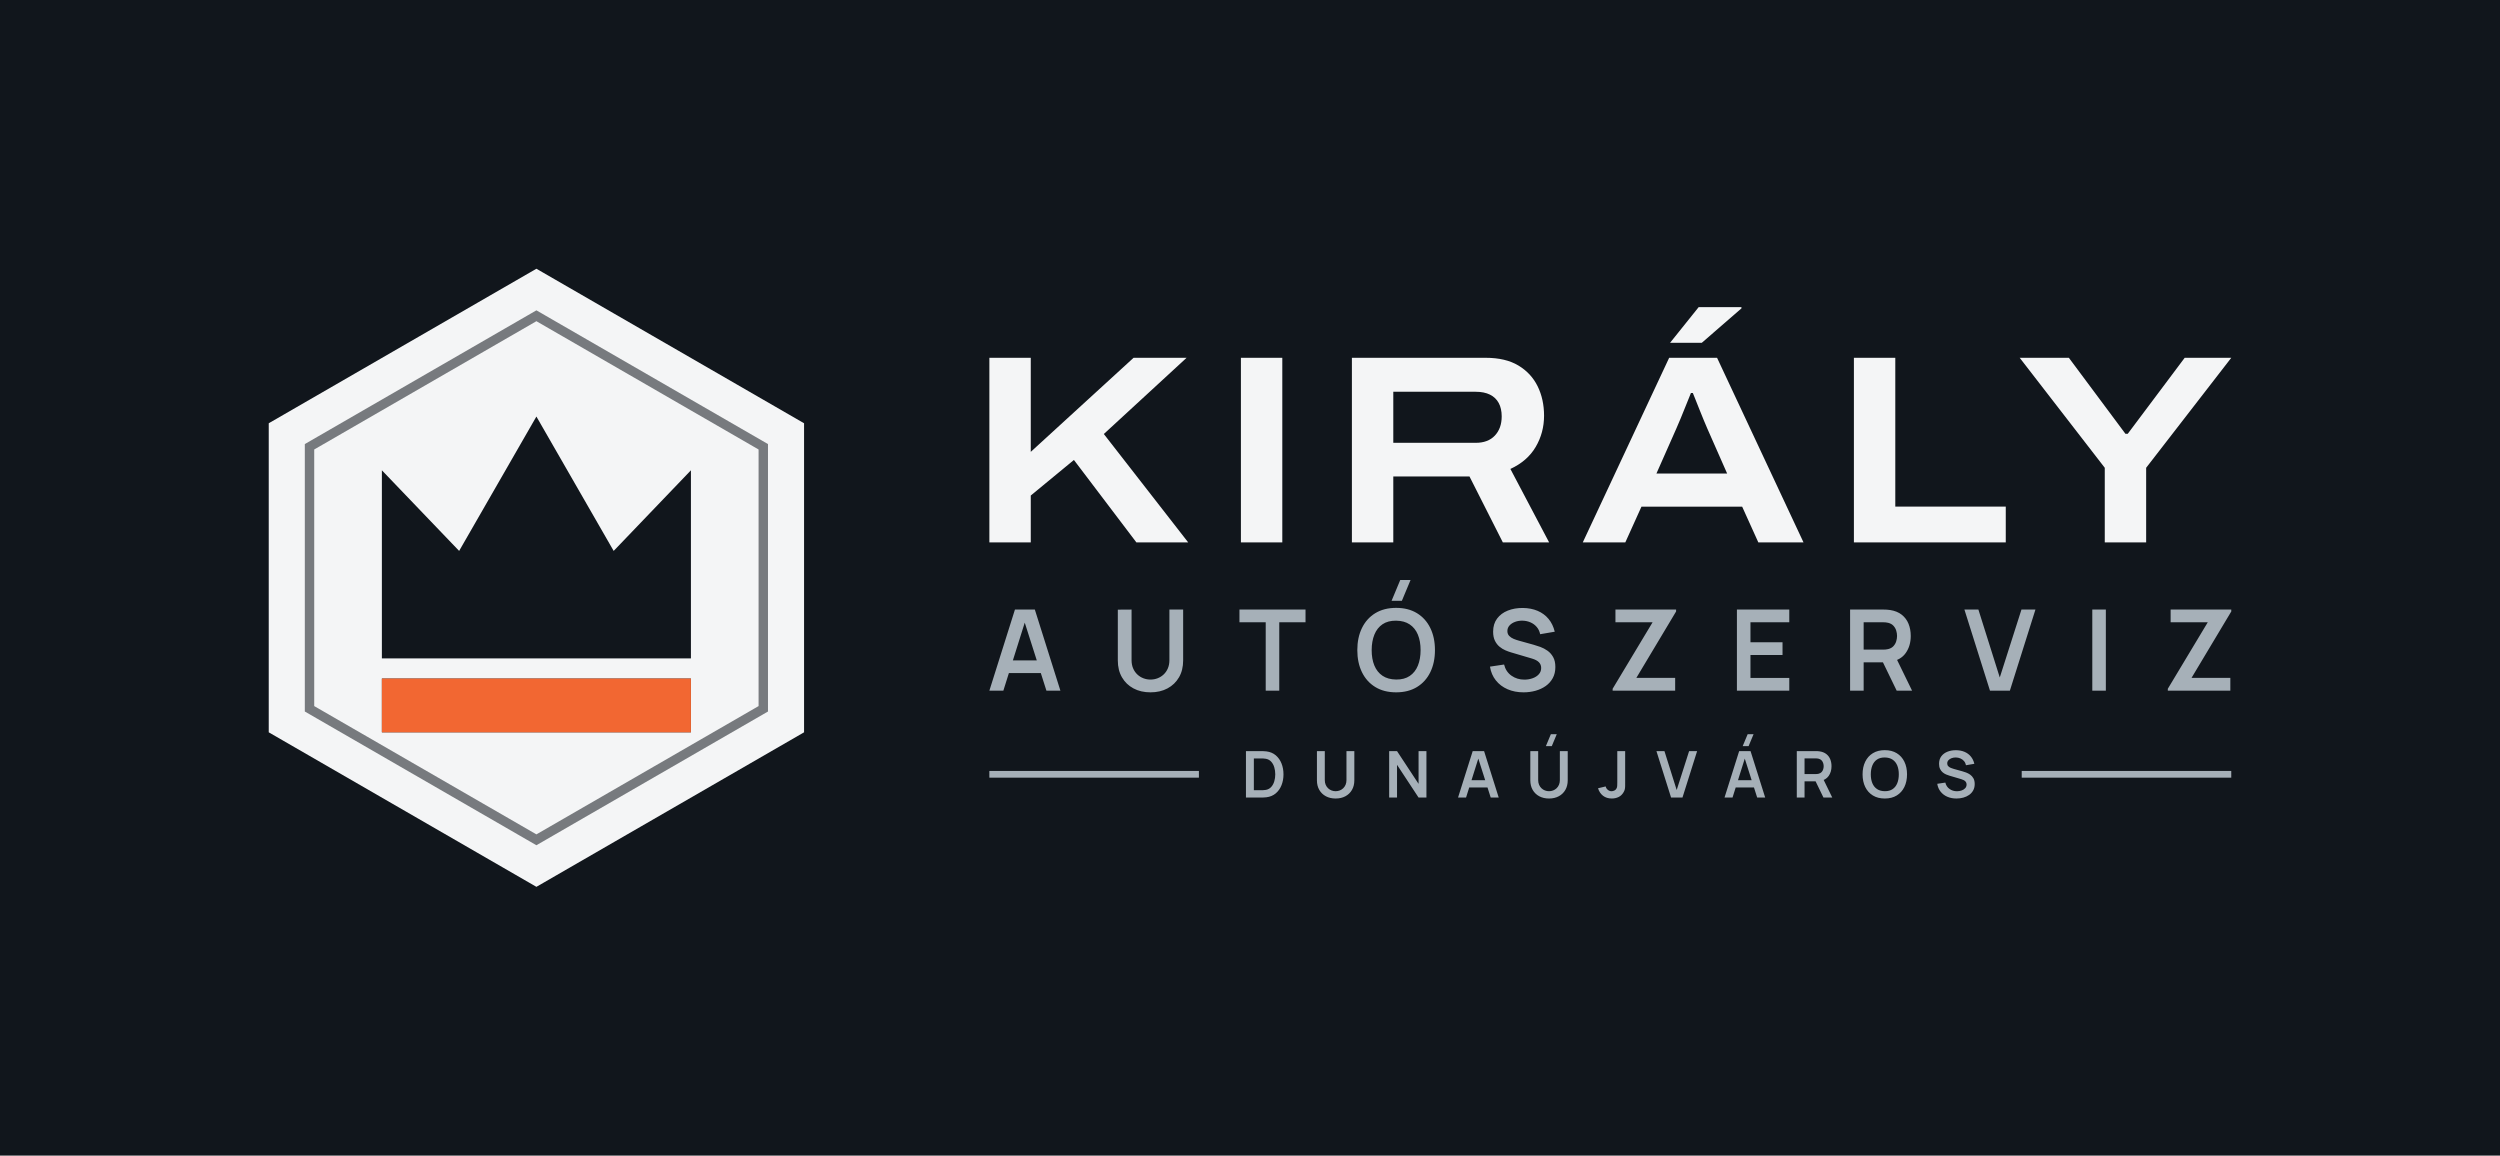
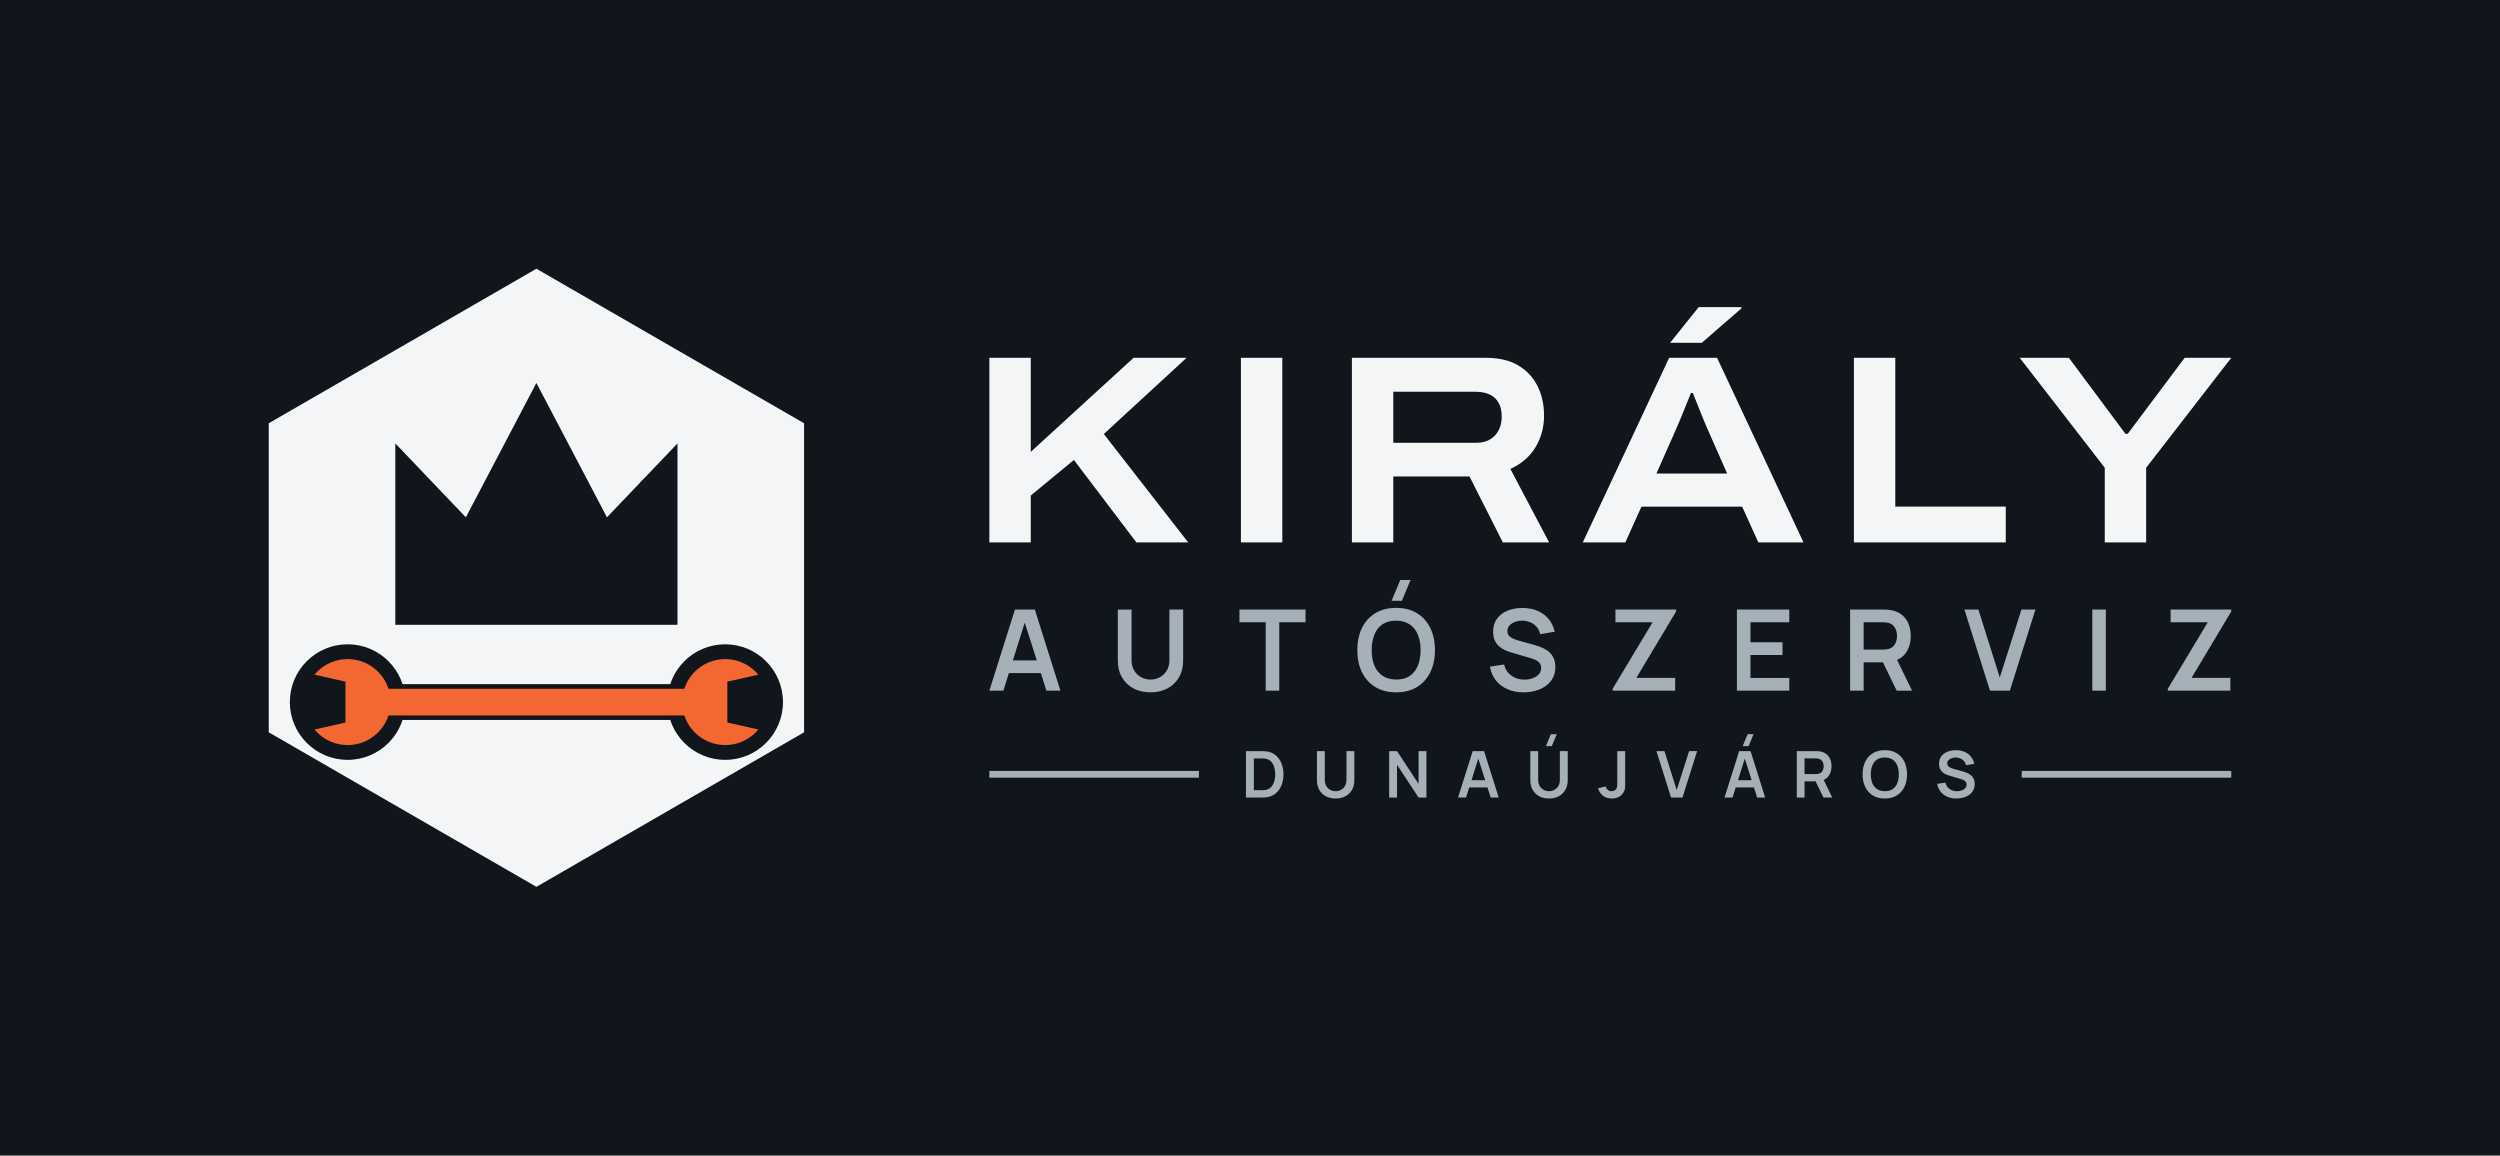
<svg xmlns="http://www.w3.org/2000/svg" viewBox="-29.84 -36 372.11 172" width="1488.44" height="688" role="img">
  <rect x="-29.84" y="-36" width="372.11" height="172" fill="#11161C" />
  <defs>
    <mask id="anya2" maskUnits="userSpaceOnUse" x="0" y="0" width="100" height="100">
      <rect width="100" height="100" fill="#000" />
      <path d="M89.84 73 L50 96 L10.16 73 L10.16 27 L50 4 L89.84 27Z" fill="#fff" />
-       <path d="M27 62 L27 34 L38.5 46 L50 26 L61.5 46 L73 34 L73 62Z" fill="#000" />
-       <rect x="27" y="65" width="46" height="8" fill="#000" />
+       <path d="M29 57 L29 30 L39.5 41 L50 21 L60.5 41 L71 30 L71 57Z" fill="#000" />
+       <rect x="21.9" y="65.83" width="56.2" height="5.33" fill="#000" />
+       <circle cx="21.9" cy="68.5" r="8.6" fill="#000" />
+       <circle cx="78.1" cy="68.5" r="8.6" fill="#000" />
+     </mask>
+     <mask id="kulcs2" maskUnits="userSpaceOnUse" x="0" y="0" width="100" height="100">
+       <rect width="100" height="100" fill="#000" />
+       <rect x="21.9" y="66.52" width="56.2" height="3.97" fill="#fff" />
+       <circle cx="21.9" cy="68.5" r="6.4" fill="#fff" />
+       <circle cx="78.1" cy="68.5" r="6.4" fill="#fff" />
+       <path d="M14.5 63.86L21.58 65.46V71.54L14.5 73.14Z" fill="#000" />
+       <path d="M85.5 63.86L78.42 65.46V71.54L85.5 73.14Z" fill="#000" />
    </mask>
  </defs>
  <rect width="100" height="100" fill="#F4F5F6" mask="url(#anya2)" />
-   <path d="M83.77 69.5 L50 89 L16.23 69.5 L16.23 30.5 L50 11 L83.77 30.5Z" fill="none" stroke="#11161C" stroke-width="1.4" opacity="0.55" />
-   <rect x="27" y="65" width="46" height="8" fill="#F26732" />
+   <rect width="100" height="100" fill="#F26732" mask="url(#kulcs2)" />
  <path d="M117.422 44.729V17.256H123.583V31.258L138.887 17.256H146.779L134.458 28.599L147.013 44.729H139.302L130.006 32.463L123.583 37.757V44.729ZM154.862 44.729V17.256H161.023V44.729ZM171.382 44.729V17.256H191.291Q194.256 17.256 196.169 18.408Q198.082 19.56 199.033 21.505Q199.984 23.45 199.984 25.873Q199.984 28.399 198.742 30.517Q197.5 32.634 194.972 33.799L200.736 44.729H193.847L188.882 34.916H177.543V44.729ZM177.543 29.911H189.813Q191.656 29.911 192.667 28.827Q193.679 27.744 193.679 25.981Q193.679 24.808 193.237 23.986Q192.794 23.165 191.931 22.739Q191.067 22.312 189.813 22.312H177.543ZM205.749 44.729 218.604 17.256H225.735L238.6 44.729H231.875L229.472 39.417H214.48L212.08 44.729ZM216.71 34.479H227.233L224.272 27.762Q224.088 27.338 223.765 26.564Q223.441 25.79 223.11 24.948Q222.779 24.106 222.502 23.417Q222.225 22.729 222.131 22.5H221.844Q221.527 23.291 221.111 24.318Q220.696 25.345 220.312 26.288Q219.929 27.23 219.672 27.788ZM218.741 15.023 222.997 9.713H229.36L229.372 9.892L223.462 15.023ZM246.102 44.729V17.256H252.263V39.405H268.706V44.729ZM283.442 44.729V33.627L270.782 17.256H278.099L286.522 28.572H286.858L295.339 17.256H302.272L289.602 33.627V44.729Z" fill="#F4F5F6" />
  <path d="M117.422 66.799 121.228 54.729H124.189L127.994 66.799H125.913L122.463 55.97H122.91L119.504 66.799ZM119.546 64.181V62.295H125.882V64.181ZM141.402 67.05Q139.963 67.05 138.868 66.464Q137.773 65.878 137.157 64.814Q136.541 63.751 136.541 62.315V54.743L138.586 54.729V62.262Q138.586 62.943 138.817 63.479Q139.047 64.015 139.443 64.388Q139.839 64.762 140.347 64.956Q140.855 65.15 141.402 65.15Q141.964 65.15 142.472 64.953Q142.979 64.755 143.372 64.381Q143.765 64.008 143.992 63.472Q144.219 62.936 144.219 62.262V54.729H146.264V62.315Q146.264 63.749 145.648 64.813Q145.032 65.877 143.936 66.464Q142.841 67.05 141.402 67.05ZM158.554 66.799V56.621H154.645V54.729H164.48V56.621H160.571V66.799ZM178.819 53.43H177.286L178.579 50.329H180.113ZM177.966 67.05Q176.157 67.05 174.863 66.26Q173.57 65.469 172.879 64.052Q172.188 62.636 172.188 60.764Q172.188 58.892 172.879 57.476Q173.57 56.059 174.863 55.268Q176.157 54.478 177.966 54.478Q179.775 54.478 181.069 55.268Q182.362 56.059 183.053 57.476Q183.744 58.892 183.744 60.764Q183.744 62.636 183.053 64.052Q182.362 65.469 181.069 66.26Q179.775 67.05 177.966 67.05ZM177.966 65.145Q179.181 65.159 179.989 64.613Q180.798 64.068 181.202 63.076Q181.606 62.084 181.606 60.764Q181.606 59.444 181.202 58.465Q180.798 57.487 179.989 56.942Q179.181 56.397 177.966 56.383Q176.751 56.369 175.944 56.914Q175.137 57.459 174.733 58.451Q174.328 59.444 174.325 60.764Q174.323 62.084 174.727 63.062Q175.132 64.04 175.941 64.585Q176.751 65.131 177.966 65.145ZM196.931 67.05Q195.609 67.05 194.549 66.589Q193.489 66.128 192.806 65.27Q192.123 64.411 191.933 63.225L194.034 62.91Q194.298 63.983 195.132 64.571Q195.966 65.159 197.057 65.159Q197.701 65.159 198.272 64.956Q198.843 64.754 199.199 64.366Q199.554 63.978 199.554 63.424Q199.554 63.168 199.471 62.956Q199.388 62.745 199.225 62.577Q199.063 62.408 198.808 62.271Q198.553 62.134 198.21 62.03L195.095 61.11Q194.693 60.994 194.226 60.795Q193.76 60.595 193.346 60.25Q192.933 59.905 192.667 59.364Q192.402 58.822 192.402 58.023Q192.402 56.857 192.995 56.067Q193.588 55.277 194.588 54.881Q195.588 54.485 196.816 54.492Q198.054 54.506 199.028 54.921Q200.001 55.335 200.653 56.121Q201.305 56.906 201.574 58.026L199.403 58.398Q199.272 57.762 198.888 57.316Q198.504 56.869 197.956 56.633Q197.407 56.397 196.788 56.383Q196.183 56.369 195.669 56.56Q195.155 56.751 194.84 57.101Q194.525 57.452 194.525 57.923Q194.525 58.371 194.793 58.649Q195.06 58.927 195.461 59.093Q195.862 59.258 196.269 59.367L198.431 59.968Q198.875 60.088 199.427 60.289Q199.979 60.49 200.49 60.85Q201.002 61.21 201.334 61.797Q201.666 62.384 201.666 63.284Q201.666 64.224 201.279 64.933Q200.891 65.642 200.226 66.111Q199.561 66.579 198.71 66.815Q197.858 67.05 196.931 67.05ZM210.191 66.799V66.519L216.139 56.621H210.61V54.729H219.637V55.014L213.722 64.896H219.497V66.799ZM228.689 66.799V54.729H236.484V56.621H230.706V59.602H235.478V61.493H230.706V64.907H236.484V66.799ZM245.536 66.799V54.729H250.523Q250.699 54.729 250.978 54.742Q251.257 54.754 251.49 54.796Q252.536 54.958 253.219 55.495Q253.902 56.033 254.233 56.847Q254.563 57.661 254.563 58.657Q254.563 60.137 253.817 61.196Q253.071 62.256 251.529 62.51L250.669 62.586H247.553V66.799ZM252.468 66.799 250.087 61.887 252.144 61.435 254.759 66.799ZM247.553 60.694H250.439Q250.61 60.694 250.817 60.677Q251.025 60.661 251.205 60.613Q251.705 60.486 251.994 60.168Q252.282 59.85 252.403 59.447Q252.524 59.043 252.524 58.657Q252.524 58.272 252.403 57.868Q252.282 57.464 251.994 57.147Q251.705 56.829 251.205 56.702Q251.025 56.653 250.817 56.637Q250.61 56.621 250.439 56.621H247.553ZM266.356 66.799 262.551 54.729H264.632L267.815 64.84L271.042 54.729H273.123L269.318 66.799ZM281.586 66.799V54.729H283.603V66.799ZM292.826 66.799V66.519L298.774 56.621H293.245V54.729H302.272V55.014L296.357 64.896H302.132V66.799Z" fill="#A6B0B8" />
  <path d="M155.612 82.711V75.799H157.813Q157.902 75.799 158.16 75.804Q158.417 75.808 158.655 75.839Q159.478 75.941 160.046 76.42Q160.613 76.9 160.906 77.638Q161.199 78.376 161.199 79.255Q161.199 80.135 160.906 80.873Q160.613 81.611 160.046 82.09Q159.478 82.568 158.655 82.671Q158.418 82.7 158.159 82.706Q157.901 82.711 157.813 82.711ZM156.788 81.62H157.813Q157.96 81.62 158.183 81.611Q158.405 81.603 158.58 81.57Q159.069 81.475 159.377 81.13Q159.684 80.786 159.829 80.292Q159.975 79.798 159.975 79.255Q159.975 78.692 159.825 78.198Q159.676 77.704 159.367 77.367Q159.057 77.031 158.58 76.94Q158.405 76.903 158.181 76.896Q157.957 76.89 157.813 76.89H156.788ZM168.961 82.855Q168.137 82.855 167.509 82.519Q166.882 82.184 166.529 81.574Q166.177 80.965 166.177 80.143V75.807L167.348 75.799V80.112Q167.348 80.503 167.48 80.81Q167.612 81.116 167.839 81.33Q168.065 81.544 168.356 81.656Q168.647 81.767 168.961 81.767Q169.282 81.767 169.573 81.654Q169.864 81.54 170.089 81.326Q170.313 81.112 170.443 80.806Q170.573 80.499 170.573 80.112V75.799H171.745V80.143Q171.745 80.964 171.392 81.574Q171.039 82.183 170.412 82.519Q169.785 82.855 168.961 82.855ZM176.929 82.711V75.799H178.1L181.305 80.671V75.799H182.476V82.711H181.305L178.1 77.837V82.711ZM187.181 82.711 189.361 75.799H191.057L193.236 82.711H192.044L190.068 76.509H190.324L188.373 82.711ZM188.397 81.212V80.132H192.026V81.212ZM201.135 75.055H200.257L200.997 73.279H201.876ZM200.722 82.855Q199.898 82.855 199.271 82.519Q198.644 82.184 198.291 81.574Q197.938 80.965 197.938 80.143V75.807L199.109 75.799V80.112Q199.109 80.503 199.241 80.81Q199.373 81.116 199.6 81.33Q199.827 81.544 200.118 81.656Q200.409 81.767 200.722 81.767Q201.044 81.767 201.335 81.654Q201.625 81.54 201.85 81.326Q202.075 81.112 202.205 80.806Q202.335 80.499 202.335 80.112V75.799H203.506V80.143Q203.506 80.964 203.153 81.574Q202.801 82.183 202.173 82.519Q201.546 82.855 200.722 82.855ZM210.073 82.853Q209.281 82.853 208.755 82.44Q208.23 82.028 208.018 81.327L209.159 81.055Q209.213 81.348 209.469 81.559Q209.724 81.77 210.028 81.77Q210.232 81.77 210.458 81.662Q210.684 81.554 210.791 81.314Q210.861 81.158 210.872 80.946Q210.884 80.734 210.884 80.452V75.799H212.055V80.452Q212.055 80.772 212.052 81.014Q212.049 81.256 212.004 81.469Q211.958 81.682 211.826 81.909Q211.544 82.4 211.086 82.627Q210.628 82.853 210.073 82.853ZM218.89 82.711 216.711 75.799H217.903L219.725 81.589L221.573 75.799H222.765L220.586 82.711ZM230.428 75.055H229.549L230.29 73.279H231.169ZM226.844 82.711 229.023 75.799H230.719L232.898 82.711H231.706L229.73 76.509H229.986L228.036 82.711ZM228.06 81.212V80.132H231.689V81.212ZM237.601 82.711V75.799H240.457Q240.557 75.799 240.717 75.806Q240.877 75.813 241.01 75.837Q241.609 75.93 242.001 76.238Q242.392 76.545 242.581 77.012Q242.77 77.478 242.77 78.048Q242.77 78.896 242.343 79.502Q241.916 80.109 241.033 80.255L240.54 80.298H238.756V82.711ZM241.57 82.711 240.207 79.898 241.385 79.639 242.882 82.711ZM238.756 79.215H240.409Q240.506 79.215 240.625 79.205Q240.744 79.196 240.847 79.168Q241.133 79.096 241.299 78.914Q241.464 78.732 241.533 78.5Q241.602 78.269 241.602 78.048Q241.602 77.828 241.533 77.596Q241.464 77.365 241.299 77.183Q241.133 77.001 240.847 76.928Q240.744 76.9 240.625 76.891Q240.506 76.882 240.409 76.882H238.756ZM250.701 82.855Q249.665 82.855 248.925 82.402Q248.184 81.949 247.788 81.138Q247.393 80.327 247.393 79.255Q247.393 78.183 247.788 77.372Q248.184 76.56 248.925 76.108Q249.665 75.655 250.701 75.655Q251.737 75.655 252.478 76.108Q253.219 76.56 253.615 77.372Q254.01 78.183 254.01 79.255Q254.01 80.327 253.615 81.138Q253.219 81.949 252.478 82.402Q251.737 82.855 250.701 82.855ZM250.701 81.764Q251.397 81.772 251.86 81.459Q252.323 81.147 252.555 80.579Q252.786 80.011 252.786 79.255Q252.786 78.499 252.555 77.938Q252.323 77.378 251.86 77.066Q251.397 76.754 250.701 76.746Q250.005 76.738 249.543 77.05Q249.081 77.362 248.85 77.93Q248.618 78.499 248.617 79.255Q248.615 80.011 248.847 80.571Q249.078 81.131 249.542 81.443Q250.005 81.756 250.701 81.764ZM261.37 82.855Q260.613 82.855 260.006 82.591Q259.399 82.327 259.008 81.835Q258.617 81.344 258.508 80.664L259.711 80.484Q259.862 81.098 260.34 81.435Q260.817 81.772 261.442 81.772Q261.811 81.772 262.138 81.656Q262.465 81.54 262.669 81.318Q262.873 81.096 262.873 80.778Q262.873 80.632 262.825 80.51Q262.777 80.389 262.684 80.293Q262.591 80.196 262.445 80.118Q262.299 80.04 262.103 79.98L260.319 79.453Q260.089 79.387 259.821 79.272Q259.554 79.158 259.317 78.96Q259.081 78.763 258.929 78.453Q258.777 78.143 258.777 77.685Q258.777 77.017 259.116 76.565Q259.456 76.112 260.029 75.886Q260.601 75.659 261.305 75.663Q262.013 75.671 262.571 75.908Q263.129 76.146 263.502 76.596Q263.875 77.045 264.029 77.687L262.786 77.9Q262.711 77.536 262.491 77.28Q262.271 77.024 261.957 76.889Q261.643 76.754 261.289 76.746Q260.942 76.738 260.648 76.847Q260.353 76.956 260.173 77.157Q259.993 77.358 259.993 77.628Q259.993 77.884 260.146 78.044Q260.299 78.203 260.529 78.298Q260.758 78.392 260.991 78.455L262.229 78.799Q262.484 78.868 262.8 78.983Q263.116 79.098 263.409 79.304Q263.701 79.51 263.892 79.846Q264.082 80.183 264.082 80.698Q264.082 81.236 263.86 81.642Q263.638 82.048 263.257 82.317Q262.877 82.585 262.389 82.72Q261.901 82.855 261.37 82.855Z" fill="#A6B0B8" />
  <rect x="117.42" y="78.75" width="31.19" height="1" fill="#A6B0B8" />
  <rect x="271.08" y="78.75" width="31.19" height="1" fill="#A6B0B8" />
</svg>
